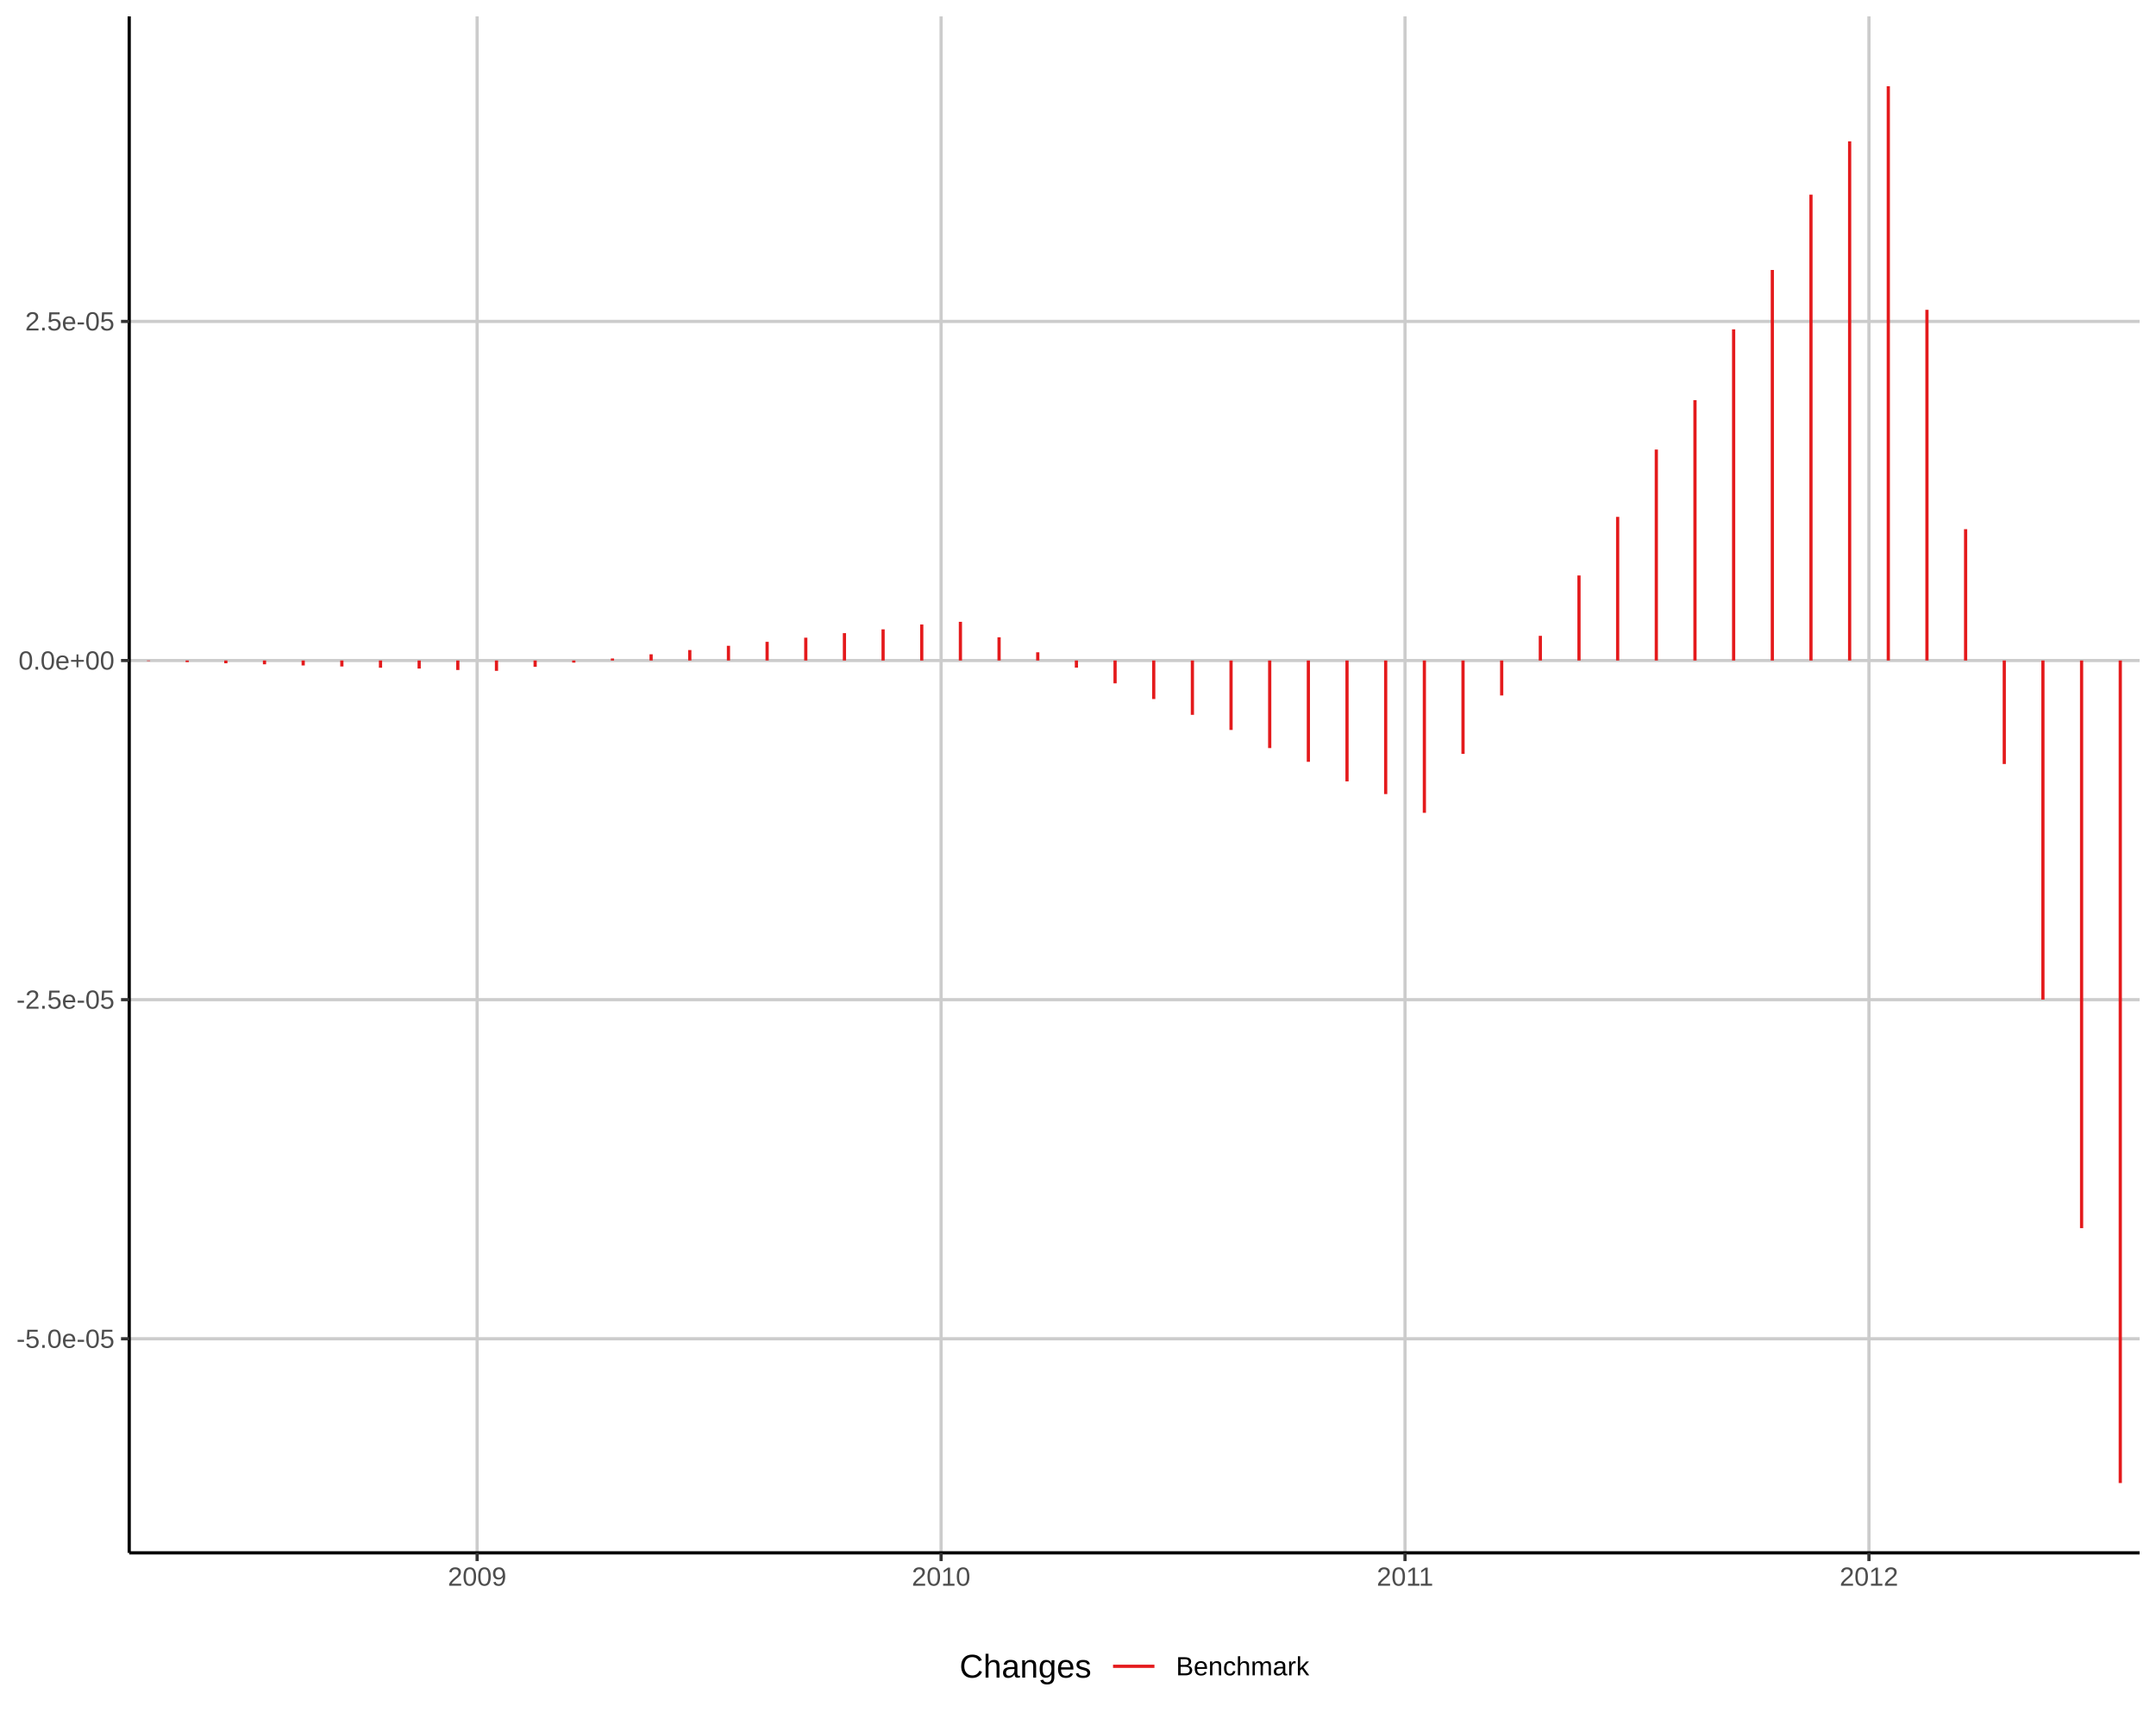
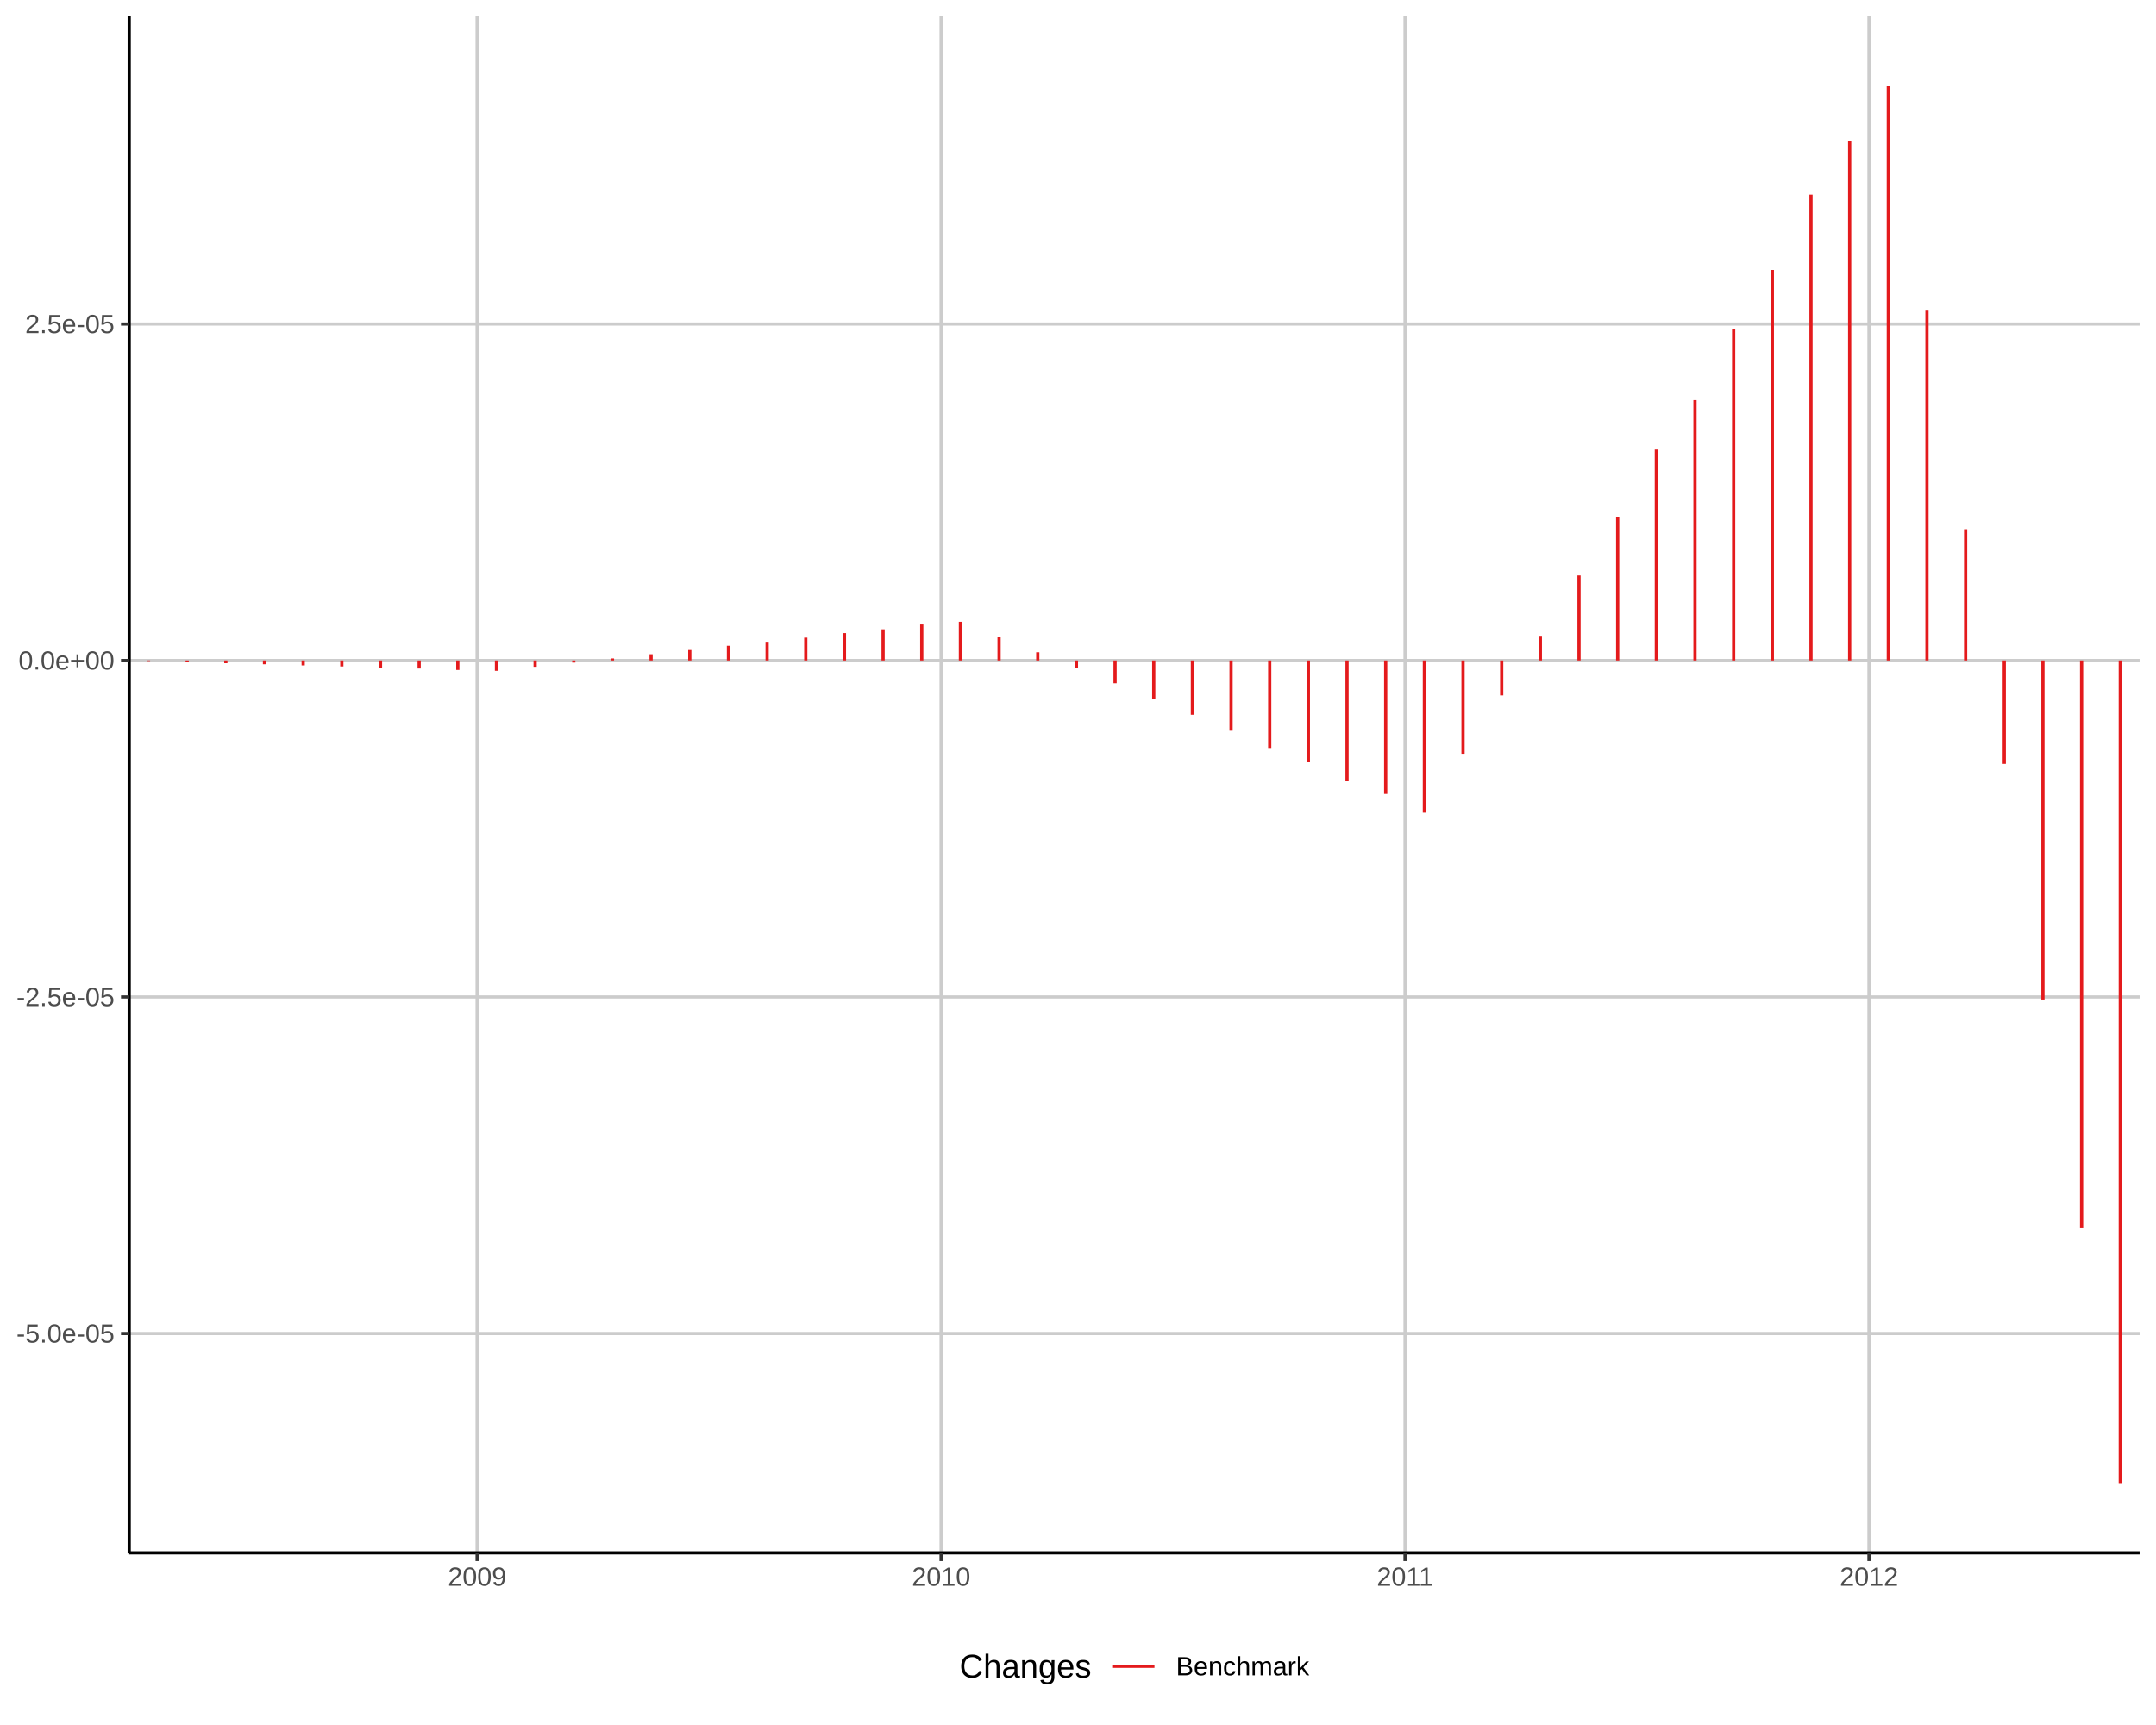
<svg xmlns="http://www.w3.org/2000/svg" viewBox="0 0 720.00 576.00">
  <defs>
    <style type="text/css">
    line, polyline, polygon, path, rect, circle {
      fill: none;
      stroke: #000000;
      stroke-linecap: round;
      stroke-linejoin: round;
      stroke-miterlimit: 10.00;
    }
  </style>
  </defs>
  <rect width="100%" height="100%" style="stroke: none; fill: #FFFFFF;" />
  <rect x="0.00" y="0.00" width="720.00" height="576.00" style="stroke-width: 1.07; stroke: #FFFFFF; fill: #FFFFFF;" />
  <defs>
    <clipPath id="cpNDMuMTV8NzE0LjUyfDUxOC41Mnw1LjQ4">
      <rect x="43.15" y="5.48" width="671.38" height="513.04" />
    </clipPath>
  </defs>
  <rect x="43.15" y="5.48" width="671.38" height="513.04" style="stroke-width: 1.07; stroke: none; fill: #FFFFFF;" clip-path="url(#cpNDMuMTV8NzE0LjUyfDUxOC41Mnw1LjQ4)" />
-   <polyline points="43.15,447.04 714.52,447.04 " style="stroke-width: 1.07; stroke: #CCCCCC; stroke-linecap: butt;" clip-path="url(#cpNDMuMTV8NzE0LjUyfDUxOC41Mnw1LjQ4)" />
-   <polyline points="43.15,333.80 714.52,333.80 " style="stroke-width: 1.07; stroke: #CCCCCC; stroke-linecap: butt;" clip-path="url(#cpNDMuMTV8NzE0LjUyfDUxOC41Mnw1LjQ4)" />
+   <polyline points="43.15,445.28 714.52,445.28 " style="stroke-width: 1.07; stroke: #CCCCCC; stroke-linecap: butt;" clip-path="url(#cpNDMuMTV8NzE0LjUyfDUxOC41Mnw1LjQ4)" />
+   <polyline points="43.15,332.92 714.52,332.92 " style="stroke-width: 1.07; stroke: #CCCCCC; stroke-linecap: butt;" clip-path="url(#cpNDMuMTV8NzE0LjUyfDUxOC41Mnw1LjQ4)" />
  <polyline points="43.15,220.56 714.52,220.56 " style="stroke-width: 1.07; stroke: #CCCCCC; stroke-linecap: butt;" clip-path="url(#cpNDMuMTV8NzE0LjUyfDUxOC41Mnw1LjQ4)" />
-   <polyline points="43.15,107.32 714.52,107.32 " style="stroke-width: 1.07; stroke: #CCCCCC; stroke-linecap: butt;" clip-path="url(#cpNDMuMTV8NzE0LjUyfDUxOC41Mnw1LjQ4)" />
+   <polyline points="43.15,108.20 714.52,108.20 " style="stroke-width: 1.07; stroke: #CCCCCC; stroke-linecap: butt;" clip-path="url(#cpNDMuMTV8NzE0LjUyfDUxOC41Mnw1LjQ4)" />
  <polyline points="159.34,518.52 159.34,5.48 " style="stroke-width: 1.07; stroke: #CCCCCC; stroke-linecap: butt;" clip-path="url(#cpNDMuMTV8NzE0LjUyfDUxOC41Mnw1LjQ4)" />
  <polyline points="314.28,518.52 314.28,5.48 " style="stroke-width: 1.07; stroke: #CCCCCC; stroke-linecap: butt;" clip-path="url(#cpNDMuMTV8NzE0LjUyfDUxOC41Mnw1LjQ4)" />
  <polyline points="469.21,518.52 469.21,5.48 " style="stroke-width: 1.07; stroke: #CCCCCC; stroke-linecap: butt;" clip-path="url(#cpNDMuMTV8NzE0LjUyfDUxOC41Mnw1LjQ4)" />
  <polyline points="624.14,518.52 624.14,5.48 " style="stroke-width: 1.07; stroke: #CCCCCC; stroke-linecap: butt;" clip-path="url(#cpNDMuMTV8NzE0LjUyfDUxOC41Mnw1LjQ4)" />
  <line x1="49.60" y1="220.73" x2="49.60" y2="220.56" style="stroke-width: 1.07; stroke: #E41A1C; stroke-linecap: butt;" clip-path="url(#cpNDMuMTV8NzE0LjUyfDUxOC41Mnw1LjQ4)" />
  <line x1="62.51" y1="221.09" x2="62.51" y2="220.56" style="stroke-width: 1.07; stroke: #E41A1C; stroke-linecap: butt;" clip-path="url(#cpNDMuMTV8NzE0LjUyfDUxOC41Mnw1LjQ4)" />
  <line x1="75.42" y1="221.47" x2="75.42" y2="220.56" style="stroke-width: 1.07; stroke: #E41A1C; stroke-linecap: butt;" clip-path="url(#cpNDMuMTV8NzE0LjUyfDUxOC41Mnw1LjQ4)" />
  <line x1="88.33" y1="221.82" x2="88.33" y2="220.56" style="stroke-width: 1.07; stroke: #E41A1C; stroke-linecap: butt;" clip-path="url(#cpNDMuMTV8NzE0LjUyfDUxOC41Mnw1LjQ4)" />
  <line x1="101.25" y1="222.21" x2="101.25" y2="220.56" style="stroke-width: 1.07; stroke: #E41A1C; stroke-linecap: butt;" clip-path="url(#cpNDMuMTV8NzE0LjUyfDUxOC41Mnw1LjQ4)" />
  <line x1="114.16" y1="222.55" x2="114.16" y2="220.56" style="stroke-width: 1.07; stroke: #E41A1C; stroke-linecap: butt;" clip-path="url(#cpNDMuMTV8NzE0LjUyfDUxOC41Mnw1LjQ4)" />
  <line x1="127.07" y1="222.96" x2="127.07" y2="220.56" style="stroke-width: 1.07; stroke: #E41A1C; stroke-linecap: butt;" clip-path="url(#cpNDMuMTV8NzE0LjUyfDUxOC41Mnw1LjQ4)" />
  <line x1="139.98" y1="223.23" x2="139.98" y2="220.56" style="stroke-width: 1.07; stroke: #E41A1C; stroke-linecap: butt;" clip-path="url(#cpNDMuMTV8NzE0LjUyfDUxOC41Mnw1LjQ4)" />
  <line x1="152.89" y1="223.71" x2="152.89" y2="220.56" style="stroke-width: 1.07; stroke: #E41A1C; stroke-linecap: butt;" clip-path="url(#cpNDMuMTV8NzE0LjUyfDUxOC41Mnw1LjQ4)" />
  <line x1="165.80" y1="224.00" x2="165.80" y2="220.56" style="stroke-width: 1.07; stroke: #E41A1C; stroke-linecap: butt;" clip-path="url(#cpNDMuMTV8NzE0LjUyfDUxOC41Mnw1LjQ4)" />
  <line x1="178.71" y1="222.67" x2="178.71" y2="220.56" style="stroke-width: 1.07; stroke: #E41A1C; stroke-linecap: butt;" clip-path="url(#cpNDMuMTV8NzE0LjUyfDUxOC41Mnw1LjQ4)" />
  <line x1="191.62" y1="221.27" x2="191.62" y2="220.56" style="stroke-width: 1.07; stroke: #E41A1C; stroke-linecap: butt;" clip-path="url(#cpNDMuMTV8NzE0LjUyfDUxOC41Mnw1LjQ4)" />
  <line x1="204.53" y1="219.87" x2="204.53" y2="220.56" style="stroke-width: 1.07; stroke: #E41A1C; stroke-linecap: butt;" clip-path="url(#cpNDMuMTV8NzE0LjUyfDUxOC41Mnw1LjQ4)" />
  <line x1="217.44" y1="218.48" x2="217.44" y2="220.56" style="stroke-width: 1.07; stroke: #E41A1C; stroke-linecap: butt;" clip-path="url(#cpNDMuMTV8NzE0LjUyfDUxOC41Mnw1LjQ4)" />
  <line x1="230.36" y1="217.05" x2="230.36" y2="220.56" style="stroke-width: 1.07; stroke: #E41A1C; stroke-linecap: butt;" clip-path="url(#cpNDMuMTV8NzE0LjUyfDUxOC41Mnw1LjQ4)" />
  <line x1="243.27" y1="215.63" x2="243.27" y2="220.56" style="stroke-width: 1.07; stroke: #E41A1C; stroke-linecap: butt;" clip-path="url(#cpNDMuMTV8NzE0LjUyfDUxOC41Mnw1LjQ4)" />
  <line x1="256.18" y1="214.31" x2="256.18" y2="220.56" style="stroke-width: 1.07; stroke: #E41A1C; stroke-linecap: butt;" clip-path="url(#cpNDMuMTV8NzE0LjUyfDUxOC41Mnw1LjQ4)" />
  <line x1="269.09" y1="212.93" x2="269.09" y2="220.56" style="stroke-width: 1.07; stroke: #E41A1C; stroke-linecap: butt;" clip-path="url(#cpNDMuMTV8NzE0LjUyfDUxOC41Mnw1LjQ4)" />
  <line x1="282.00" y1="211.42" x2="282.00" y2="220.56" style="stroke-width: 1.07; stroke: #E41A1C; stroke-linecap: butt;" clip-path="url(#cpNDMuMTV8NzE0LjUyfDUxOC41Mnw1LjQ4)" />
  <line x1="294.91" y1="210.15" x2="294.91" y2="220.56" style="stroke-width: 1.07; stroke: #E41A1C; stroke-linecap: butt;" clip-path="url(#cpNDMuMTV8NzE0LjUyfDUxOC41Mnw1LjQ4)" />
  <line x1="307.82" y1="208.54" x2="307.82" y2="220.56" style="stroke-width: 1.07; stroke: #E41A1C; stroke-linecap: butt;" clip-path="url(#cpNDMuMTV8NzE0LjUyfDUxOC41Mnw1LjQ4)" />
  <line x1="320.73" y1="207.62" x2="320.73" y2="220.56" style="stroke-width: 1.07; stroke: #E41A1C; stroke-linecap: butt;" clip-path="url(#cpNDMuMTV8NzE0LjUyfDUxOC41Mnw1LjQ4)" />
  <line x1="333.64" y1="212.79" x2="333.64" y2="220.56" style="stroke-width: 1.07; stroke: #E41A1C; stroke-linecap: butt;" clip-path="url(#cpNDMuMTV8NzE0LjUyfDUxOC41Mnw1LjQ4)" />
  <line x1="346.56" y1="217.80" x2="346.56" y2="220.56" style="stroke-width: 1.07; stroke: #E41A1C; stroke-linecap: butt;" clip-path="url(#cpNDMuMTV8NzE0LjUyfDUxOC41Mnw1LjQ4)" />
  <line x1="359.47" y1="222.94" x2="359.47" y2="220.56" style="stroke-width: 1.07; stroke: #E41A1C; stroke-linecap: butt;" clip-path="url(#cpNDMuMTV8NzE0LjUyfDUxOC41Mnw1LjQ4)" />
  <line x1="372.38" y1="228.18" x2="372.38" y2="220.56" style="stroke-width: 1.07; stroke: #E41A1C; stroke-linecap: butt;" clip-path="url(#cpNDMuMTV8NzE0LjUyfDUxOC41Mnw1LjQ4)" />
  <line x1="385.29" y1="233.42" x2="385.29" y2="220.56" style="stroke-width: 1.07; stroke: #E41A1C; stroke-linecap: butt;" clip-path="url(#cpNDMuMTV8NzE0LjUyfDUxOC41Mnw1LjQ4)" />
  <line x1="398.20" y1="238.70" x2="398.20" y2="220.56" style="stroke-width: 1.07; stroke: #E41A1C; stroke-linecap: butt;" clip-path="url(#cpNDMuMTV8NzE0LjUyfDUxOC41Mnw1LjQ4)" />
  <line x1="411.11" y1="243.75" x2="411.11" y2="220.56" style="stroke-width: 1.07; stroke: #E41A1C; stroke-linecap: butt;" clip-path="url(#cpNDMuMTV8NzE0LjUyfDUxOC41Mnw1LjQ4)" />
  <line x1="424.02" y1="249.80" x2="424.02" y2="220.56" style="stroke-width: 1.07; stroke: #E41A1C; stroke-linecap: butt;" clip-path="url(#cpNDMuMTV8NzE0LjUyfDUxOC41Mnw1LjQ4)" />
  <line x1="436.93" y1="254.38" x2="436.93" y2="220.56" style="stroke-width: 1.07; stroke: #E41A1C; stroke-linecap: butt;" clip-path="url(#cpNDMuMTV8NzE0LjUyfDUxOC41Mnw1LjQ4)" />
  <line x1="449.84" y1="260.90" x2="449.84" y2="220.56" style="stroke-width: 1.07; stroke: #E41A1C; stroke-linecap: butt;" clip-path="url(#cpNDMuMTV8NzE0LjUyfDUxOC41Mnw1LjQ4)" />
  <line x1="462.75" y1="265.15" x2="462.75" y2="220.56" style="stroke-width: 1.07; stroke: #E41A1C; stroke-linecap: butt;" clip-path="url(#cpNDMuMTV8NzE0LjUyfDUxOC41Mnw1LjQ4)" />
  <line x1="475.67" y1="271.42" x2="475.67" y2="220.56" style="stroke-width: 1.07; stroke: #E41A1C; stroke-linecap: butt;" clip-path="url(#cpNDMuMTV8NzE0LjUyfDUxOC41Mnw1LjQ4)" />
  <line x1="488.58" y1="251.74" x2="488.58" y2="220.56" style="stroke-width: 1.07; stroke: #E41A1C; stroke-linecap: butt;" clip-path="url(#cpNDMuMTV8NzE0LjUyfDUxOC41Mnw1LjQ4)" />
  <line x1="501.49" y1="232.23" x2="501.49" y2="220.56" style="stroke-width: 1.07; stroke: #E41A1C; stroke-linecap: butt;" clip-path="url(#cpNDMuMTV8NzE0LjUyfDUxOC41Mnw1LjQ4)" />
  <line x1="514.40" y1="212.32" x2="514.40" y2="220.56" style="stroke-width: 1.07; stroke: #E41A1C; stroke-linecap: butt;" clip-path="url(#cpNDMuMTV8NzE0LjUyfDUxOC41Mnw1LjQ4)" />
  <line x1="527.31" y1="192.15" x2="527.31" y2="220.56" style="stroke-width: 1.07; stroke: #E41A1C; stroke-linecap: butt;" clip-path="url(#cpNDMuMTV8NzE0LjUyfDUxOC41Mnw1LjQ4)" />
  <line x1="540.22" y1="172.59" x2="540.22" y2="220.56" style="stroke-width: 1.07; stroke: #E41A1C; stroke-linecap: butt;" clip-path="url(#cpNDMuMTV8NzE0LjUyfDUxOC41Mnw1LjQ4)" />
  <line x1="553.13" y1="150.10" x2="553.13" y2="220.56" style="stroke-width: 1.07; stroke: #E41A1C; stroke-linecap: butt;" clip-path="url(#cpNDMuMTV8NzE0LjUyfDUxOC41Mnw1LjQ4)" />
  <line x1="566.04" y1="133.62" x2="566.04" y2="220.56" style="stroke-width: 1.07; stroke: #E41A1C; stroke-linecap: butt;" clip-path="url(#cpNDMuMTV8NzE0LjUyfDUxOC41Mnw1LjQ4)" />
  <line x1="578.95" y1="109.97" x2="578.95" y2="220.56" style="stroke-width: 1.07; stroke: #E41A1C; stroke-linecap: butt;" clip-path="url(#cpNDMuMTV8NzE0LjUyfDUxOC41Mnw1LjQ4)" />
  <line x1="591.87" y1="90.15" x2="591.87" y2="220.56" style="stroke-width: 1.07; stroke: #E41A1C; stroke-linecap: butt;" clip-path="url(#cpNDMuMTV8NzE0LjUyfDUxOC41Mnw1LjQ4)" />
  <line x1="604.78" y1="65.00" x2="604.78" y2="220.56" style="stroke-width: 1.07; stroke: #E41A1C; stroke-linecap: butt;" clip-path="url(#cpNDMuMTV8NzE0LjUyfDUxOC41Mnw1LjQ4)" />
  <line x1="617.69" y1="47.20" x2="617.69" y2="220.56" style="stroke-width: 1.07; stroke: #E41A1C; stroke-linecap: butt;" clip-path="url(#cpNDMuMTV8NzE0LjUyfDUxOC41Mnw1LjQ4)" />
  <line x1="630.60" y1="28.80" x2="630.60" y2="220.56" style="stroke-width: 1.07; stroke: #E41A1C; stroke-linecap: butt;" clip-path="url(#cpNDMuMTV8NzE0LjUyfDUxOC41Mnw1LjQ4)" />
  <line x1="643.51" y1="103.45" x2="643.51" y2="220.56" style="stroke-width: 1.07; stroke: #E41A1C; stroke-linecap: butt;" clip-path="url(#cpNDMuMTV8NzE0LjUyfDUxOC41Mnw1LjQ4)" />
  <line x1="656.42" y1="176.70" x2="656.42" y2="220.56" style="stroke-width: 1.07; stroke: #E41A1C; stroke-linecap: butt;" clip-path="url(#cpNDMuMTV8NzE0LjUyfDUxOC41Mnw1LjQ4)" />
  <line x1="669.33" y1="255.11" x2="669.33" y2="220.56" style="stroke-width: 1.07; stroke: #E41A1C; stroke-linecap: butt;" clip-path="url(#cpNDMuMTV8NzE0LjUyfDUxOC41Mnw1LjQ4)" />
  <line x1="682.24" y1="333.78" x2="682.24" y2="220.56" style="stroke-width: 1.07; stroke: #E41A1C; stroke-linecap: butt;" clip-path="url(#cpNDMuMTV8NzE0LjUyfDUxOC41Mnw1LjQ4)" />
  <line x1="695.15" y1="410.09" x2="695.15" y2="220.56" style="stroke-width: 1.07; stroke: #E41A1C; stroke-linecap: butt;" clip-path="url(#cpNDMuMTV8NzE0LjUyfDUxOC41Mnw1LjQ4)" />
  <line x1="708.07" y1="495.20" x2="708.07" y2="220.56" style="stroke-width: 1.07; stroke: #E41A1C; stroke-linecap: butt;" clip-path="url(#cpNDMuMTV8NzE0LjUyfDUxOC41Mnw1LjQ4)" />
  <defs>
    <clipPath id="cpMC4wMHw3MjAuMDB8NTc2LjAwfDAuMDA=">
      <rect x="0.00" y="0.00" width="720.00" height="576.00" />
    </clipPath>
  </defs>
  <polyline points="43.15,518.52 43.15,5.48 " style="stroke-width: 1.07; stroke-linecap: butt;" clip-path="url(#cpMC4wMHw3MjAuMDB8NTc2LjAwfDAuMDA=)" />
  <g clip-path="url(#cpMC4wMHw3MjAuMDB8NTc2LjAwfDAuMDA=)">
-     <text x="5.48" y="450.07" style="font-size: 8.80px; fill: #4D4D4D; font-family: Liberation Sans;" textLength="32.73px" lengthAdjust="spacingAndGlyphs">-5.0e-05</text>
+     <text x="5.48" y="448.31" style="font-size: 8.80px; fill: #4D4D4D; font-family: Liberation Sans;" textLength="32.73px" lengthAdjust="spacingAndGlyphs">-5.0e-05</text>
  </g>
  <g clip-path="url(#cpMC4wMHw3MjAuMDB8NTc2LjAwfDAuMDA=)">
-     <text x="5.48" y="336.83" style="font-size: 8.80px; fill: #4D4D4D; font-family: Liberation Sans;" textLength="32.73px" lengthAdjust="spacingAndGlyphs">-2.5e-05</text>
+     <text x="5.48" y="335.95" style="font-size: 8.80px; fill: #4D4D4D; font-family: Liberation Sans;" textLength="32.73px" lengthAdjust="spacingAndGlyphs">-2.5e-05</text>
  </g>
  <g clip-path="url(#cpMC4wMHw3MjAuMDB8NTc2LjAwfDAuMDA=)">
    <text x="6.18" y="223.59" style="font-size: 8.80px; fill: #4D4D4D; font-family: Liberation Sans;" textLength="32.03px" lengthAdjust="spacingAndGlyphs">0.0e+00</text>
  </g>
  <g clip-path="url(#cpMC4wMHw3MjAuMDB8NTc2LjAwfDAuMDA=)">
-     <text x="8.40" y="110.35" style="font-size: 8.80px; fill: #4D4D4D; font-family: Liberation Sans;" textLength="29.81px" lengthAdjust="spacingAndGlyphs">2.5e-05</text>
+     <text x="8.40" y="111.23" style="font-size: 8.80px; fill: #4D4D4D; font-family: Liberation Sans;" textLength="29.81px" lengthAdjust="spacingAndGlyphs">2.5e-05</text>
  </g>
-   <polyline points="40.41,447.04 43.15,447.04 " style="stroke-width: 1.07; stroke: #333333; stroke-linecap: butt;" clip-path="url(#cpMC4wMHw3MjAuMDB8NTc2LjAwfDAuMDA=)" />
-   <polyline points="40.41,333.80 43.15,333.80 " style="stroke-width: 1.07; stroke: #333333; stroke-linecap: butt;" clip-path="url(#cpMC4wMHw3MjAuMDB8NTc2LjAwfDAuMDA=)" />
+   <polyline points="40.41,445.28 43.15,445.28 " style="stroke-width: 1.07; stroke: #333333; stroke-linecap: butt;" clip-path="url(#cpMC4wMHw3MjAuMDB8NTc2LjAwfDAuMDA=)" />
+   <polyline points="40.41,332.92 43.15,332.92 " style="stroke-width: 1.07; stroke: #333333; stroke-linecap: butt;" clip-path="url(#cpMC4wMHw3MjAuMDB8NTc2LjAwfDAuMDA=)" />
  <polyline points="40.41,220.56 43.15,220.56 " style="stroke-width: 1.07; stroke: #333333; stroke-linecap: butt;" clip-path="url(#cpMC4wMHw3MjAuMDB8NTc2LjAwfDAuMDA=)" />
-   <polyline points="40.41,107.32 43.15,107.32 " style="stroke-width: 1.07; stroke: #333333; stroke-linecap: butt;" clip-path="url(#cpMC4wMHw3MjAuMDB8NTc2LjAwfDAuMDA=)" />
+   <polyline points="40.41,108.20 43.15,108.20 " style="stroke-width: 1.07; stroke: #333333; stroke-linecap: butt;" clip-path="url(#cpMC4wMHw3MjAuMDB8NTc2LjAwfDAuMDA=)" />
  <polyline points="43.15,518.52 714.52,518.52 " style="stroke-width: 1.07; stroke-linecap: butt;" clip-path="url(#cpMC4wMHw3MjAuMDB8NTc2LjAwfDAuMDA=)" />
  <polyline points="159.34,521.26 159.34,518.52 " style="stroke-width: 1.07; stroke: #333333; stroke-linecap: butt;" clip-path="url(#cpMC4wMHw3MjAuMDB8NTc2LjAwfDAuMDA=)" />
  <polyline points="314.28,521.26 314.28,518.52 " style="stroke-width: 1.07; stroke: #333333; stroke-linecap: butt;" clip-path="url(#cpMC4wMHw3MjAuMDB8NTc2LjAwfDAuMDA=)" />
  <polyline points="469.21,521.26 469.21,518.52 " style="stroke-width: 1.07; stroke: #333333; stroke-linecap: butt;" clip-path="url(#cpMC4wMHw3MjAuMDB8NTc2LjAwfDAuMDA=)" />
  <polyline points="624.14,521.26 624.14,518.52 " style="stroke-width: 1.07; stroke: #333333; stroke-linecap: butt;" clip-path="url(#cpMC4wMHw3MjAuMDB8NTc2LjAwfDAuMDA=)" />
  <g clip-path="url(#cpMC4wMHw3MjAuMDB8NTc2LjAwfDAuMDA=)">
    <text x="149.56" y="529.49" style="font-size: 8.80px; fill: #4D4D4D; font-family: Liberation Sans;" textLength="19.56px" lengthAdjust="spacingAndGlyphs">2009</text>
  </g>
  <g clip-path="url(#cpMC4wMHw3MjAuMDB8NTc2LjAwfDAuMDA=)">
    <text x="304.50" y="529.49" style="font-size: 8.80px; fill: #4D4D4D; font-family: Liberation Sans;" textLength="19.56px" lengthAdjust="spacingAndGlyphs">2010</text>
  </g>
  <g clip-path="url(#cpMC4wMHw3MjAuMDB8NTc2LjAwfDAuMDA=)">
    <text x="459.76" y="529.49" style="font-size: 8.80px; fill: #4D4D4D; font-family: Liberation Sans;" textLength="18.91px" lengthAdjust="spacingAndGlyphs">2011</text>
  </g>
  <g clip-path="url(#cpMC4wMHw3MjAuMDB8NTc2LjAwfDAuMDA=)">
    <text x="614.36" y="529.49" style="font-size: 8.80px; fill: #4D4D4D; font-family: Liberation Sans;" textLength="19.56px" lengthAdjust="spacingAndGlyphs">2012</text>
  </g>
  <rect x="314.95" y="542.28" width="127.76" height="28.24" style="stroke-width: 1.07; stroke: none; fill: #FFFFFF;" clip-path="url(#cpMC4wMHw3MjAuMDB8NTc2LjAwfDAuMDA=)" />
  <g clip-path="url(#cpMC4wMHw3MjAuMDB8NTc2LjAwfDAuMDA=)">
    <text x="320.43" y="560.18" style="font-size: 11.00px; font-family: Liberation Sans;" textLength="44.06px" lengthAdjust="spacingAndGlyphs">Changes</text>
  </g>
  <line x1="371.70" y1="556.40" x2="385.53" y2="556.40" style="stroke-width: 1.07; stroke: #E41A1C; stroke-linecap: butt;" clip-path="url(#cpMC4wMHw3MjAuMDB8NTc2LjAwfDAuMDA=)" />
  <g clip-path="url(#cpMC4wMHw3MjAuMDB8NTc2LjAwfDAuMDA=)">
    <text x="392.73" y="559.42" style="font-size: 8.80px; font-family: Liberation Sans;" textLength="44.50px" lengthAdjust="spacingAndGlyphs">Benchmark</text>
  </g>
</svg>
